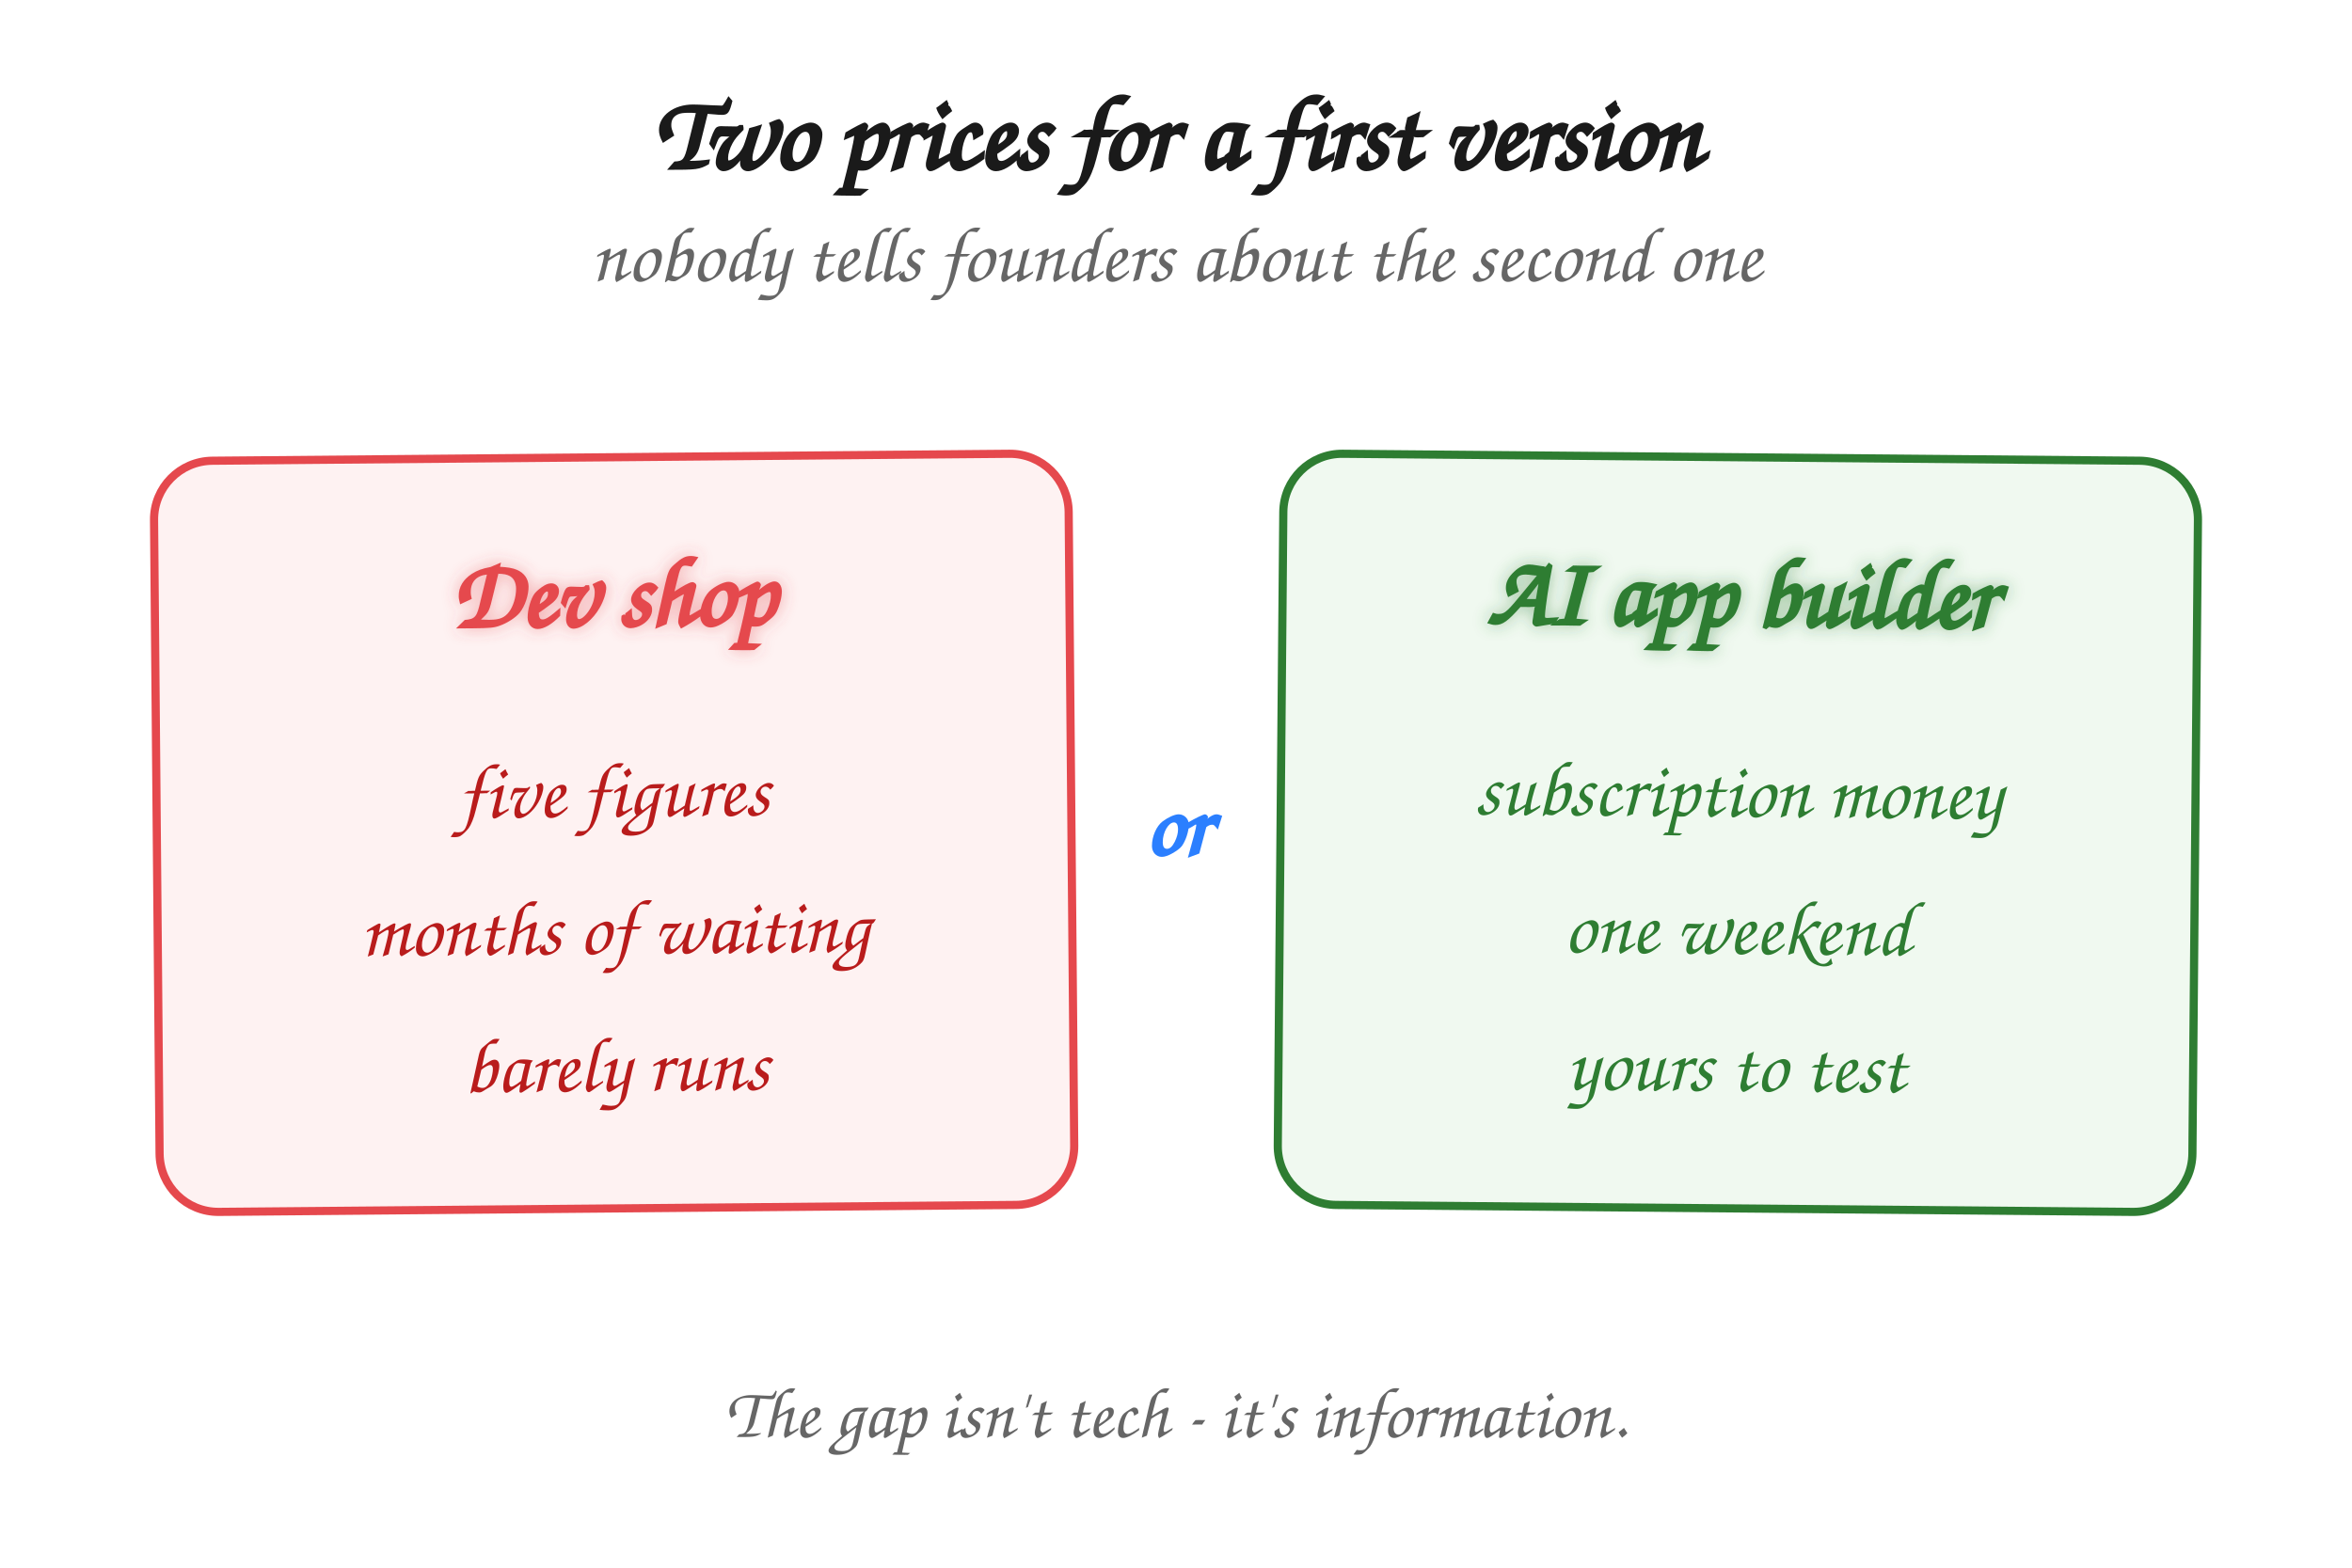
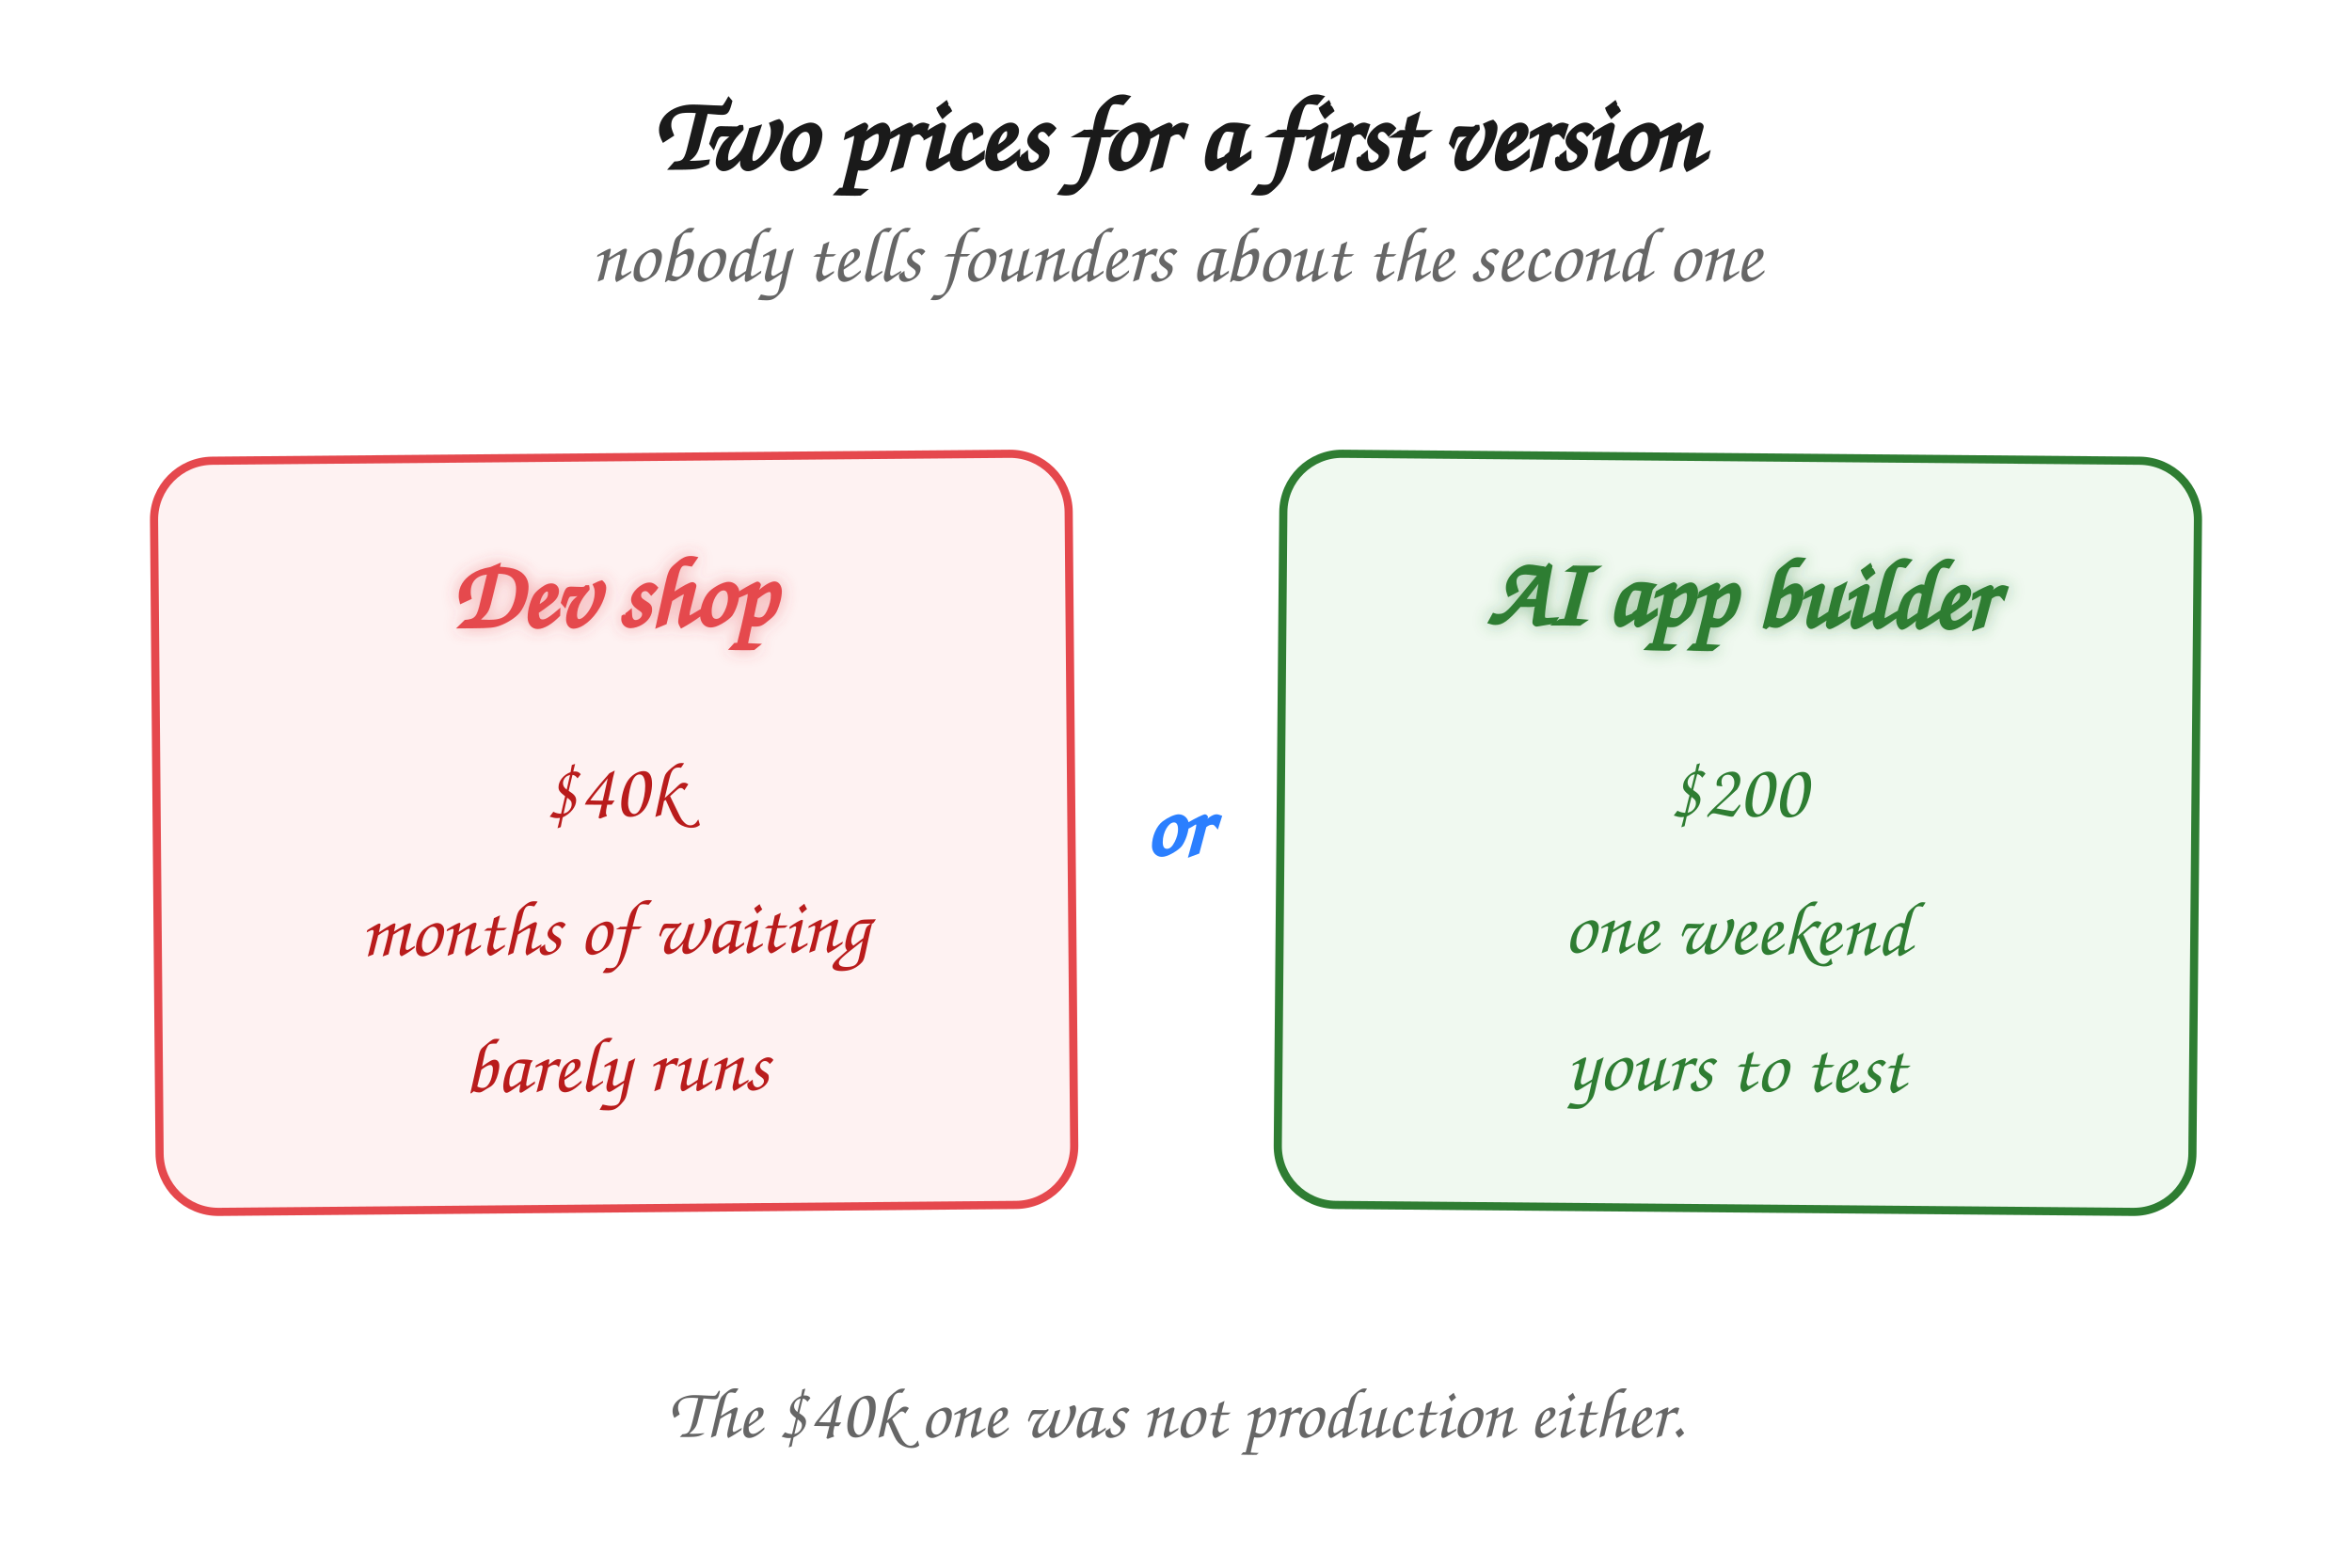
<svg xmlns="http://www.w3.org/2000/svg" viewBox="0 0 720 480" role="img" aria-labelledby="t">
  <defs>
    <style>
      .h    { font-family: "Caveat","Patrick Hand","Comic Sans MS",cursive; }
      .title{ font-size: 32px; font-weight: 700; fill: #1a1a1a; }
      .sub  { font-size: 24px; fill: #666; font-style: italic; }
      .lbl  { font-size: 30px; font-weight: 700; }
      .row  { font-size: 24px; }
      .or   { font-size: 28px; font-weight: 700; fill: #2b7fff; }
      .basis{ font-size: 22px; fill: #666; font-style: italic; }
      .red  { fill: #fef2f2; stroke: #e5484d; stroke-width: 2.5; }
      .green{ fill: #f0f9f0; stroke: #2e7d32; stroke-width: 2.5; }
    </style>
    <filter id="gr" x="-40%" y="-40%" width="180%" height="180%">
      <feDropShadow dx="0" dy="0" stdDeviation="2.4" flood-color="#e5484d" flood-opacity="0.45" />
    </filter>
    <filter id="gg" x="-40%" y="-40%" width="180%" height="180%">
      <feDropShadow dx="0" dy="0" stdDeviation="2.4" flood-color="#2e7d32" flood-opacity="0.45" />
    </filter>
  </defs>
  <text x="360" y="52" text-anchor="middle" class="h title">Two prices for a first version</text>
  <text x="360" y="86" text-anchor="middle" class="h sub">nobody tells founders about the second one</text>
  <g transform="translate(48,140) rotate(-0.5 140 115)">
    <rect width="280" height="230" rx="18" class="red" />
    <text x="140" y="52" text-anchor="middle" class="h lbl" fill="#e5484d" filter="url(#gr)">Dev shop</text>
-     <text x="140" y="110" text-anchor="middle" class="h row" fill="#b91c1c">five figures</text>
+     <text x="140" y="110" text-anchor="middle" class="h row" fill="#b91c1c">$40k</text>
    <text x="140" y="152" text-anchor="middle" class="h row" fill="#b91c1c">months of waiting</text>
    <text x="140" y="194" text-anchor="middle" class="h row" fill="#b91c1c">barely runs</text>
  </g>
  <text x="360" y="262" text-anchor="middle" class="h or">or</text>
  <g transform="translate(392,140) rotate(0.5 140 115)">
    <rect width="280" height="230" rx="18" class="green" />
    <text x="140" y="52" text-anchor="middle" class="h lbl" fill="#2e7d32" filter="url(#gg)">AI app builder</text>
-     <text x="140" y="110" text-anchor="middle" class="h row" fill="#2e7d32">subscription money</text>
+     <text x="140" y="110" text-anchor="middle" class="h row" fill="#2e7d32">$200</text>
    <text x="140" y="152" text-anchor="middle" class="h row" fill="#2e7d32">one weekend</text>
    <text x="140" y="194" text-anchor="middle" class="h row" fill="#2e7d32">yours to test</text>
  </g>
-   <text x="360" y="440" text-anchor="middle" class="h basis">The gap isn't tech - it's information.</text>
+   <text x="360" y="440" text-anchor="middle" class="h basis">The $40k one was not production either.</text>
</svg>
